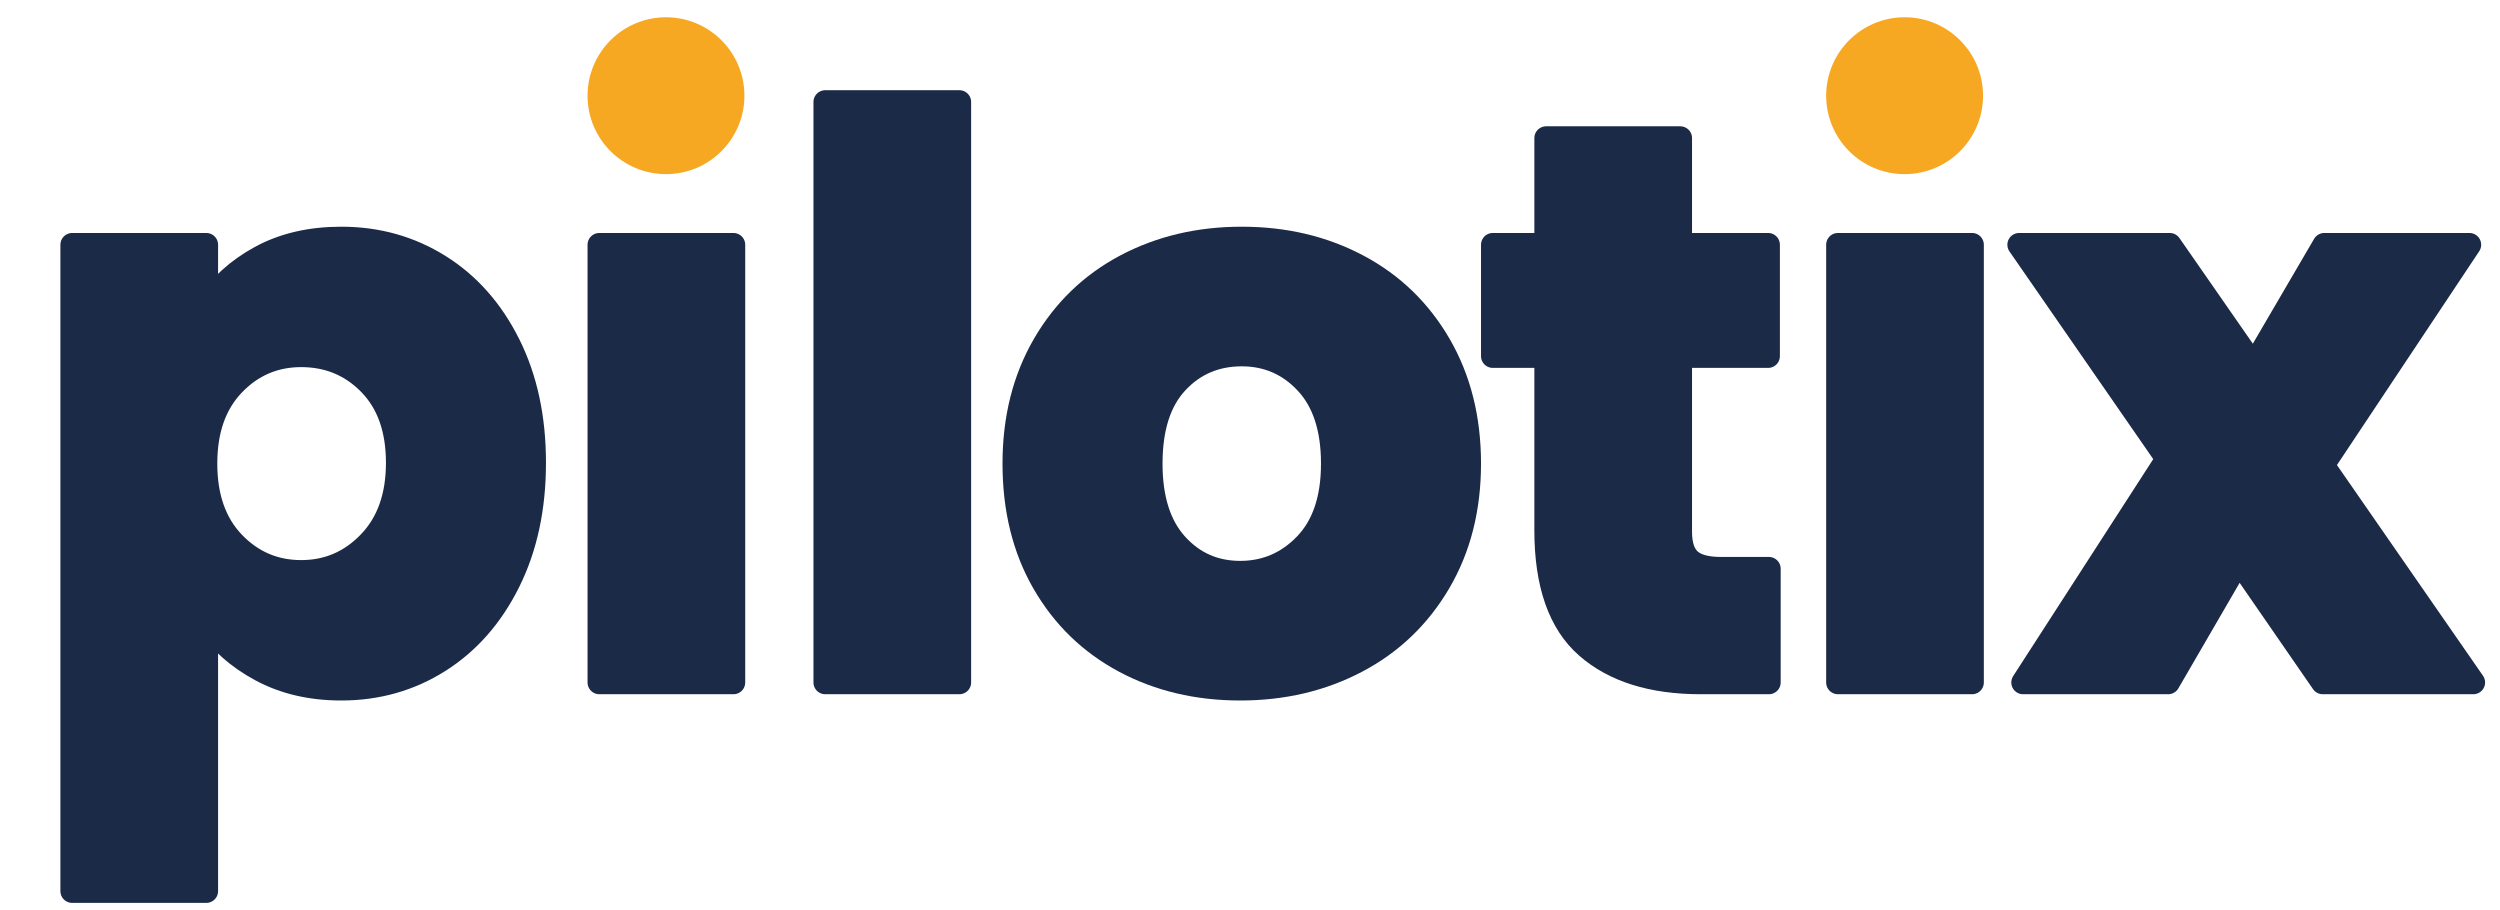
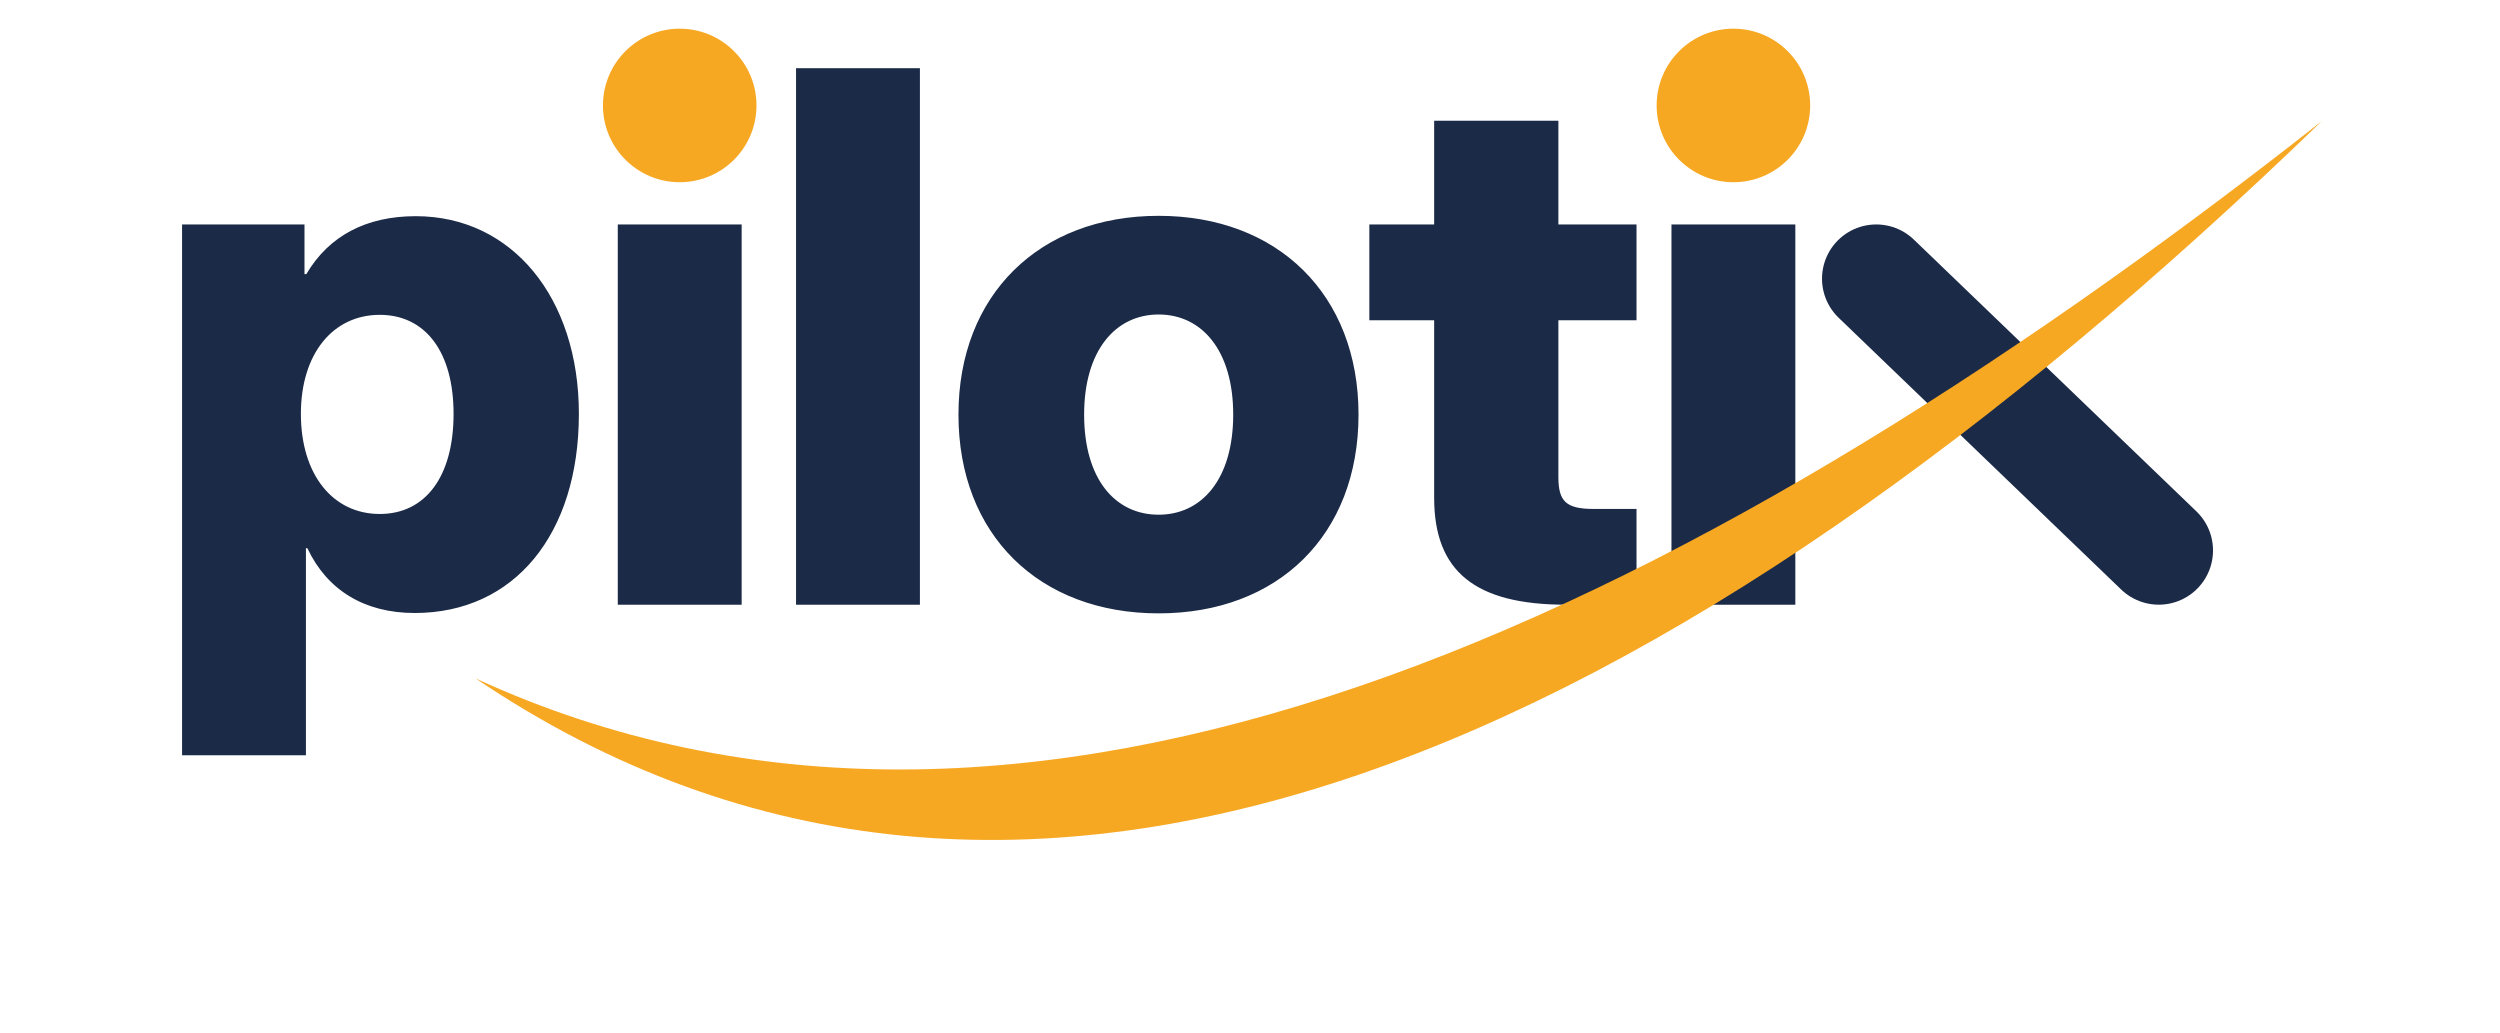
- <svg xmlns="http://www.w3.org/2000/svg" viewBox="-30 -870 3187 1160">
-   <path d="M405 566Q474 566 530.0 531.0Q586 496 618.5 431.0Q651 366 651 280Q651 194 618.5 128.5Q586 63 530.0 27.5Q474 -8 405 -8Q347 -8 302.5 16.0Q258 40 233 78V-266H62V558H233V479Q258 518 302.0 542.0Q346 566 405 566ZM354 417Q303 417 267.5 380.0Q232 343 232 279Q232 215 267.5 178.0Q303 141 354 141Q405 141 441.0 178.5Q477 216 477 280Q477 344 441.5 380.5Q406 417 354 417Z" transform="translate(0,0) scale(1,-1)" fill="#1B2A47" stroke="#1B2A47" stroke-width="30" stroke-linejoin="round" />
-   <path d="M246 558V0H75V558Z" transform="translate(659,0) scale(1,-1)" fill="#1B2A47" stroke="#1B2A47" stroke-width="30" stroke-linejoin="round" />
-   <path d="M233 740V0H62V740Z" transform="translate(960,0) scale(1,-1)" fill="#1B2A47" stroke="#1B2A47" stroke-width="30" stroke-linejoin="round" />
-   <path d="M28 279Q28 365 66.0 430.5Q104 496 170.0 531.0Q236 566 318 566Q400 566 466.0 531.0Q532 496 570.0 430.5Q608 365 608 279Q608 193 569.5 127.5Q531 62 464.5 27.0Q398 -8 316 -8Q234 -8 168.5 27.0Q103 62 65.5 127.0Q28 192 28 279ZM434 279Q434 346 400.5 382.0Q367 418 318 418Q268 418 235.0 382.5Q202 347 202 279Q202 212 234.5 176.0Q267 140 316 140Q365 140 399.5 176.0Q434 212 434 279Z" transform="translate(1235,0) scale(1,-1)" fill="#1B2A47" stroke="#1B2A47" stroke-width="30" stroke-linejoin="round" />
-   <path d="M373 145V0H286Q193 0 141.0 45.5Q89 91 89 194V416H21V558H89V694H260V558H372V416H260V192Q260 167 272.0 156.0Q284 145 312 145Z" transform="translate(1852,0) scale(1,-1)" fill="#1B2A47" stroke="#1B2A47" stroke-width="30" stroke-linejoin="round" />
-   <path d="M246 558V0H75V558Z" transform="translate(2238,0) scale(1,-1)" fill="#1B2A47" stroke="#1B2A47" stroke-width="30" stroke-linejoin="round" />
-   <path d="M392 0 285 155 195 0H10L194 285L5 558H197L304 404L394 558H579L392 277L584 0Z" transform="translate(2539,0) scale(1,-1)" fill="#1B2A47" stroke="#1B2A47" stroke-width="30" stroke-linejoin="round" />
-   <circle cx="819" cy="-748" r="100" fill="#F7A823" />
-   <circle cx="2398" cy="-748" r="100" fill="#F7A823" />
+ <svg xmlns="http://www.w3.org/2000/svg" viewBox="0 18 339 140">
+   <path d="M24.688 120.41H41.484V92.334H41.68C44.365 98.047 49.443 101.123 56.23 101.123C69.756 101.123 78.496 90.43 78.496 74.121C78.496 58.35 69.414 47.314 56.377 47.314C49.688 47.314 44.609 49.951 41.533 55.176H41.289V48.438H24.688ZM51.494 87.695C45.146 87.695 40.801 82.373 40.801 74.121C40.801 65.967 45.146 60.693 51.494 60.693C57.695 60.693 61.504 65.723 61.504 74.121C61.504 82.617 57.695 87.695 51.494 87.695Z M83.771 100.0H100.568V48.438H83.771Z M124.74 27.246H107.943V100.0H124.74Z M157.115 101.172C173.277 101.172 184.215 90.576 184.215 74.219C184.215 57.959 173.277 47.266 157.115 47.266C140.953 47.266 129.967 57.959 129.967 74.219C129.967 90.576 140.953 101.172 157.115 101.172ZM157.115 87.793C151.207 87.793 147.008 82.959 147.008 74.219C147.008 65.527 151.256 60.645 157.115 60.645C162.975 60.645 167.223 65.527 167.223 74.219C167.223 82.959 162.975 87.793 157.115 87.793Z M221.912 48.438H211.316V34.375H194.471V48.438H185.682V61.426H194.471V85.498C194.471 95.508 200.037 100.0 212.391 100.0H221.912V87.012H216.102C212.342 87.012 211.316 85.986 211.316 82.666V61.426H221.912Z M226.65 100.0H243.447V48.438H226.65Z" fill="#1B2A47" />
+   <circle cx="92.17" cy="32.30" r="10.41" fill="#F7A823" />
+   <circle cx="235.05" cy="32.30" r="10.41" fill="#F7A823" />
+   <path d="M254.42,55.79 L292.73,92.64" stroke="#1B2A47" stroke-width="14.71" stroke-linecap="round" />
+   <path d="M64.50,110.00 C138.50,160.00 226.33,120.00 314.82,34.44 C226.33,104.04 138.50,144.04 64.50,110.00 Z" fill="#F7A823" />
</svg>
